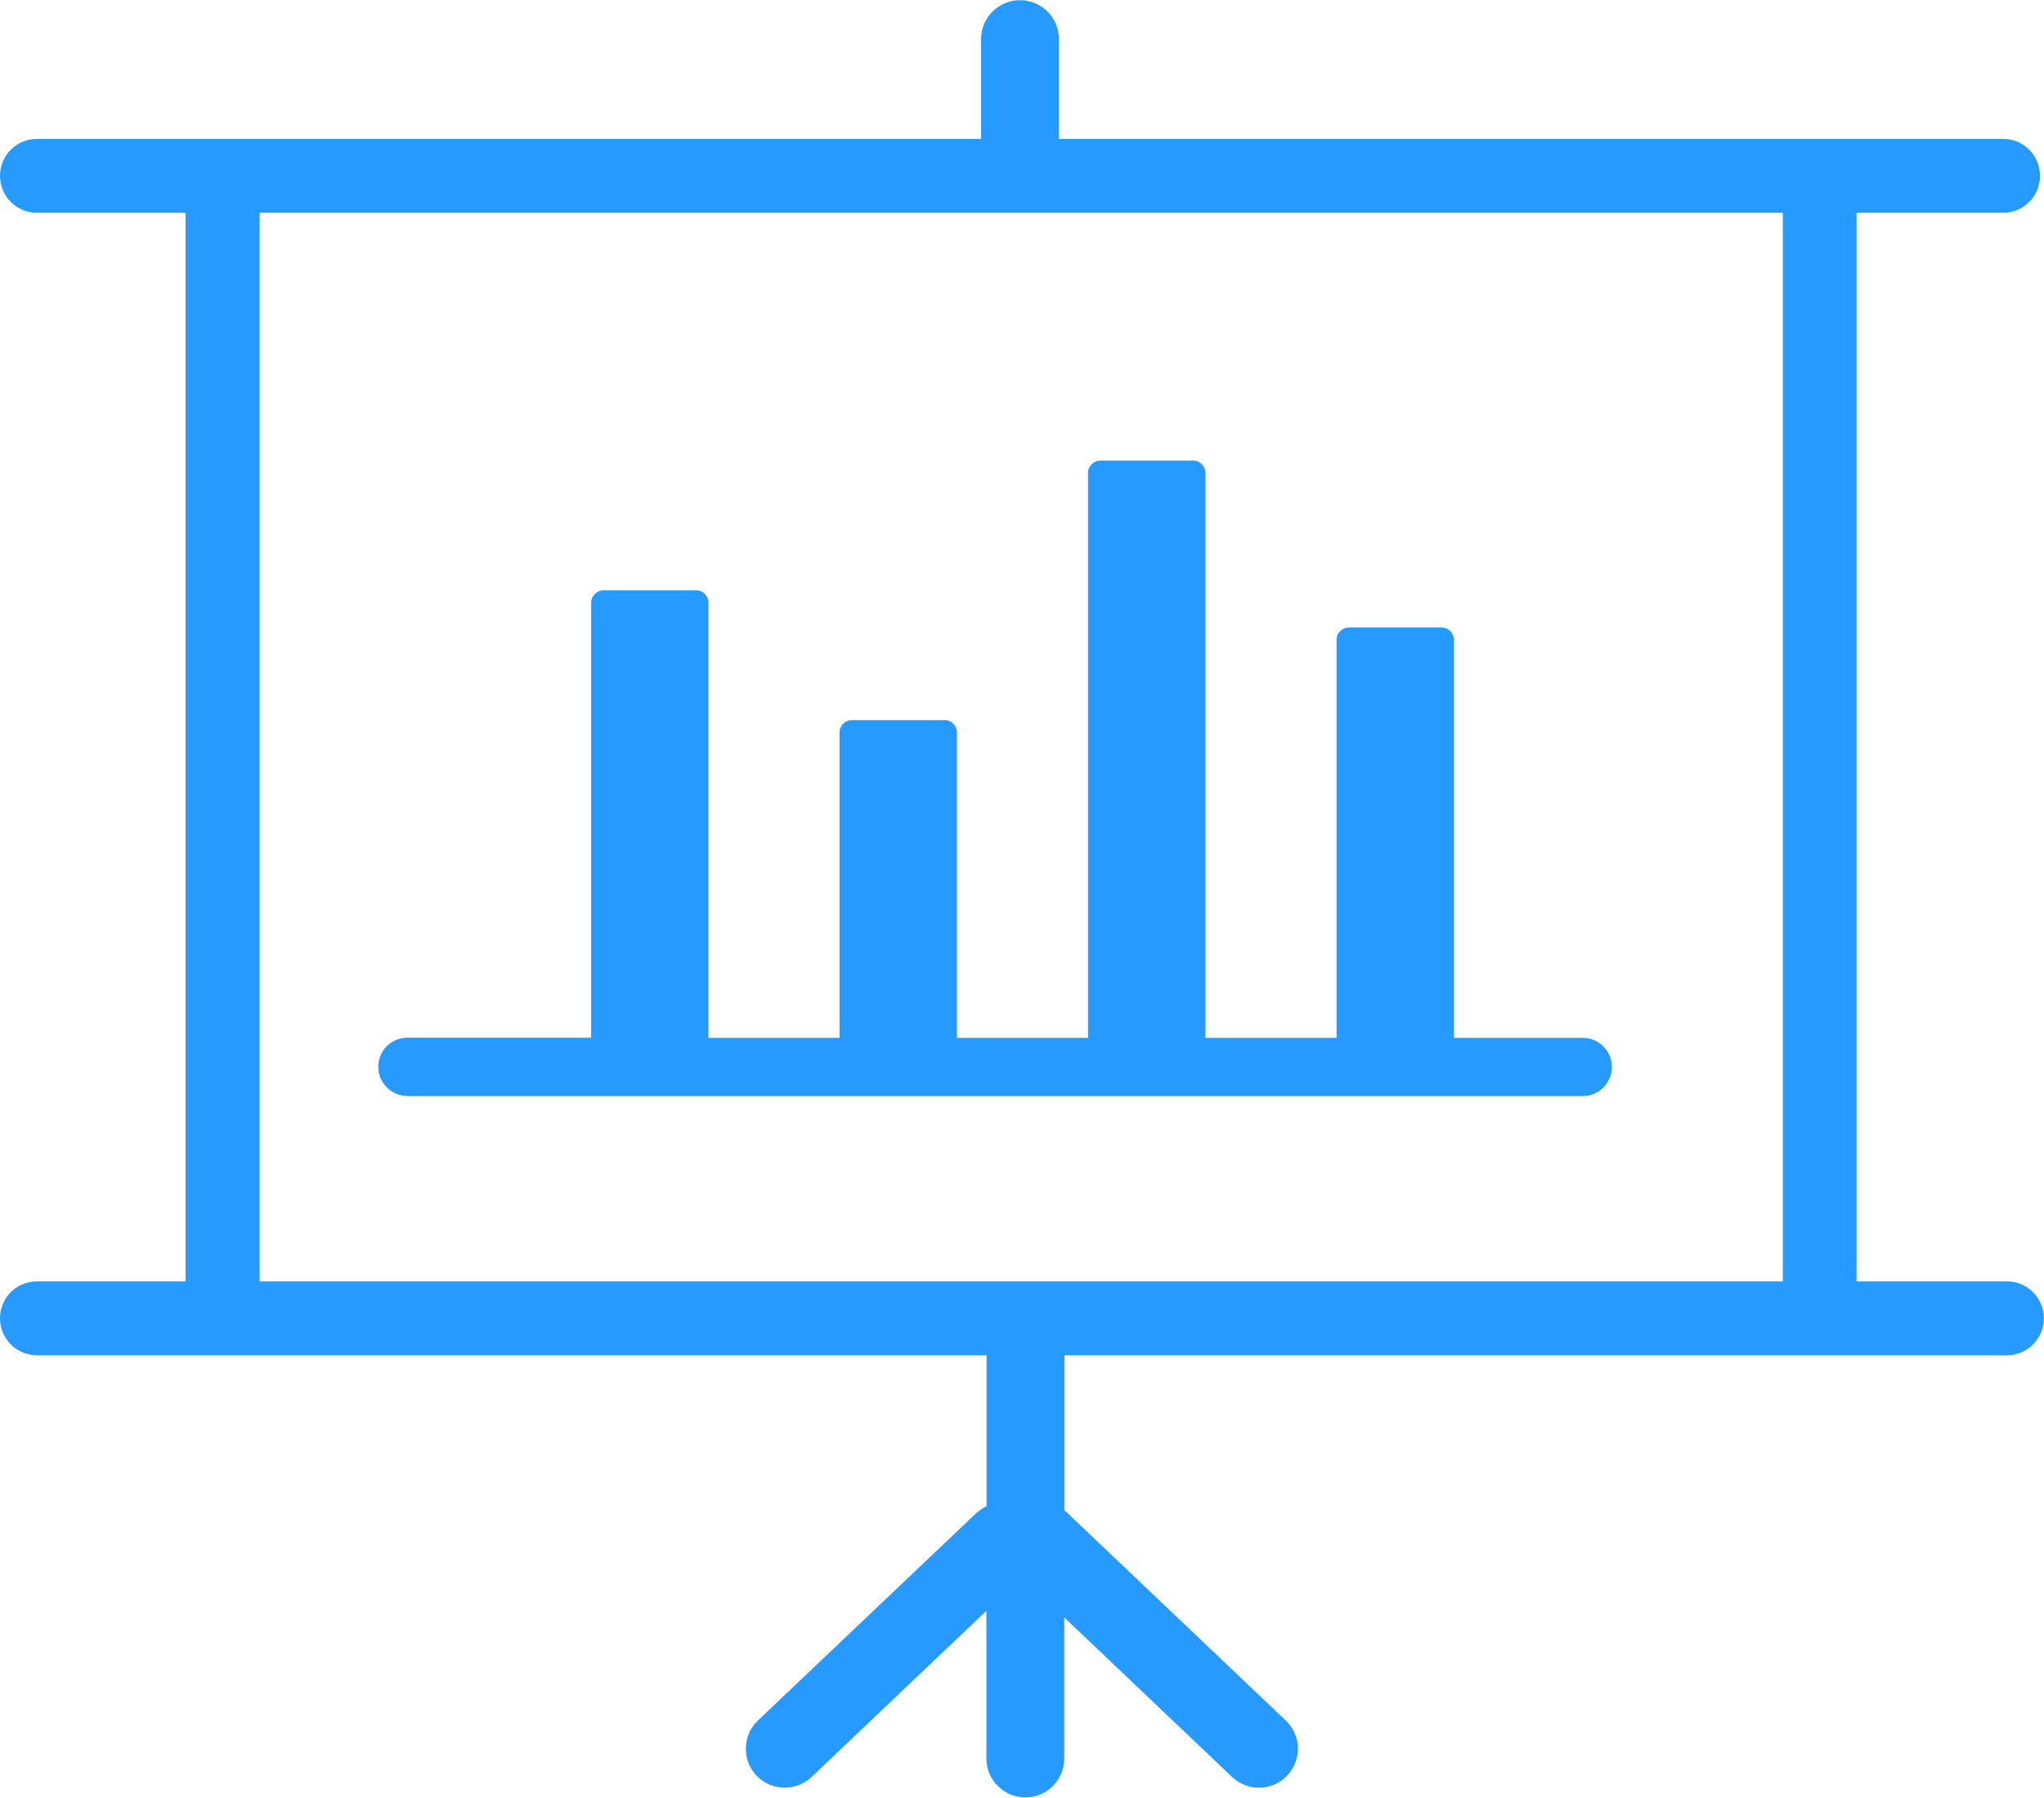
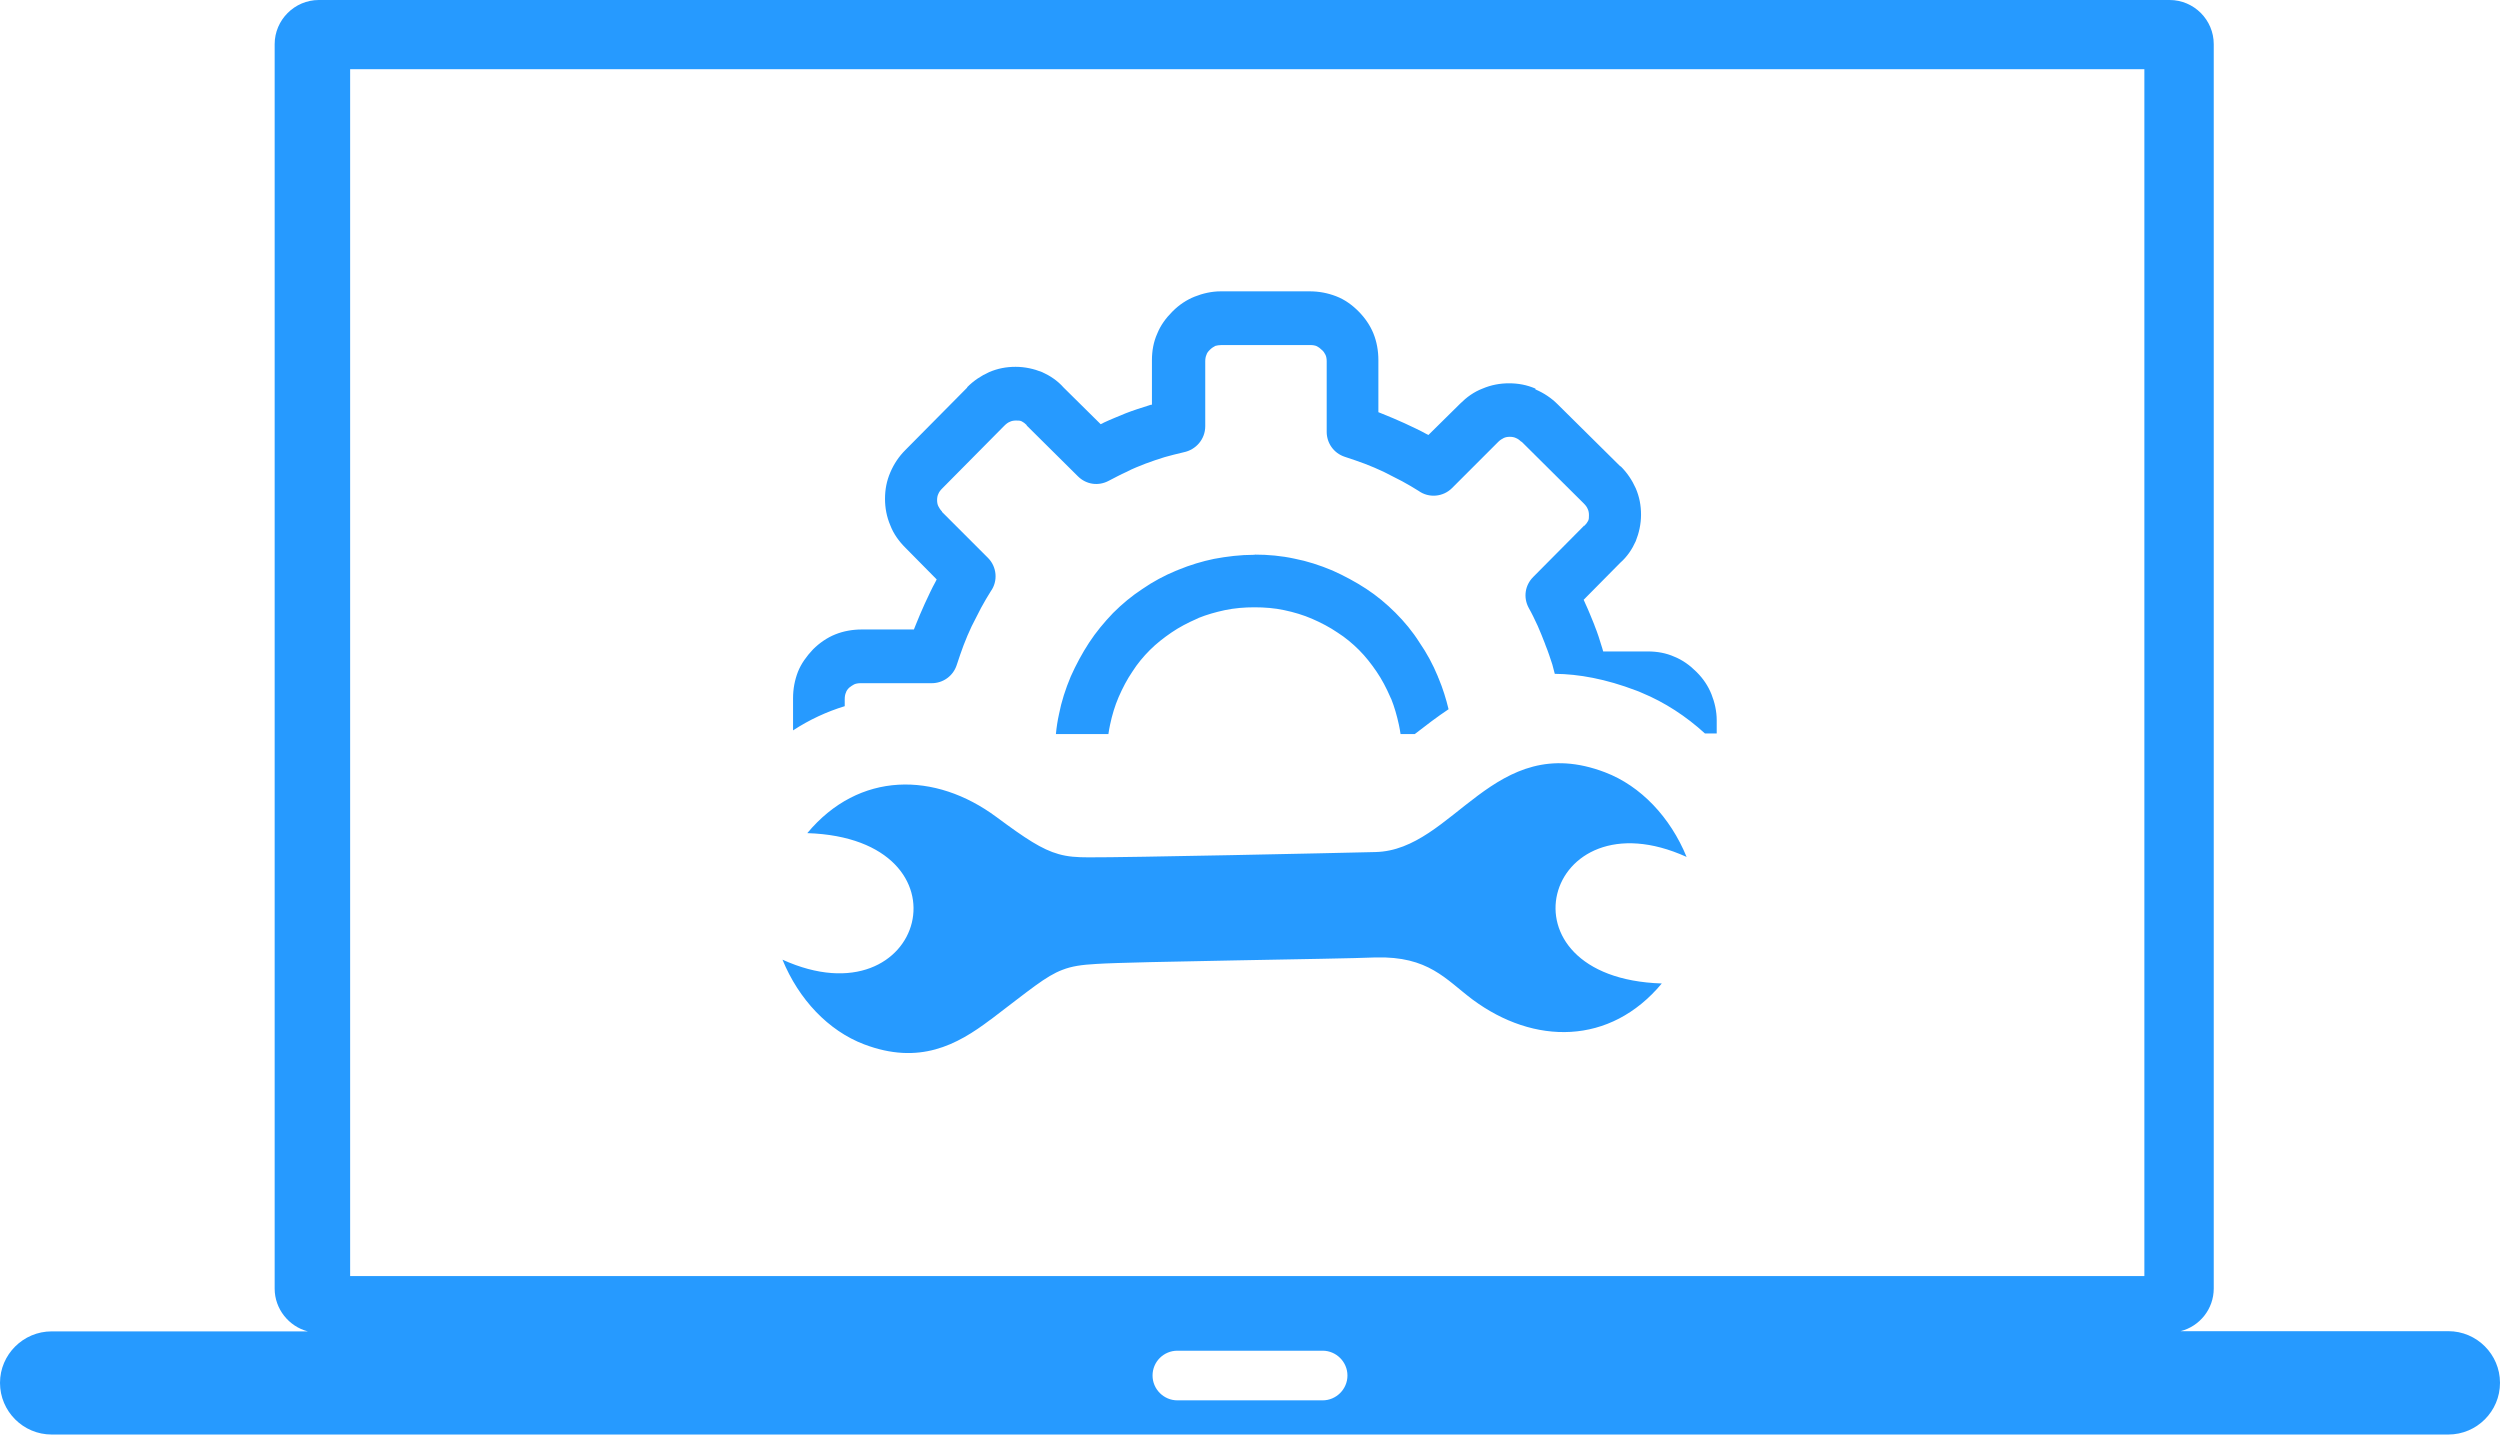
- <svg xmlns="http://www.w3.org/2000/svg" version="1.1" id="Layer_1" x="0px" y="0px" viewBox="0 0 122.88 108.06" style="enable-background:new 0 0 122.88 108.06" xml:space="preserve">
+ <svg xmlns="http://www.w3.org/2000/svg" version="1.1" id="Layer_1" x="0px" y="0px" viewBox="0 0 122.88 70.51" style="enable-background:new 0 0 122.88 70.51" xml:space="preserve">
  <style type="text/css">.st0{fill-rule:evenodd;clip-rule:evenodd;}</style>
  <g>
-     <path class="st0" d="M15.61,12.79v64.24h91.57V12.79H15.61L15.61,12.79z M24.49,65.88c-0.96,0-1.75-0.78-1.75-1.75 c0-0.96,0.78-1.75,1.75-1.75h11.05V36.23c0-0.2,0.08-0.39,0.22-0.52c0.03-0.03,0.06-0.05,0.09-0.08c0.12-0.09,0.27-0.14,0.43-0.14 h5.58c0.2,0,0.39,0.08,0.52,0.22c0.03,0.03,0.06,0.07,0.08,0.1c0.08,0.12,0.13,0.26,0.13,0.42v26.16h7.88V44.03 c0-0.2,0.08-0.39,0.22-0.52c0.13-0.13,0.32-0.22,0.52-0.22h5.58c0.21,0,0.39,0.08,0.52,0.22c0.13,0.13,0.22,0.32,0.22,0.52v18.36 h7.88V28.43c0-0.2,0.08-0.39,0.22-0.52c0.13-0.13,0.32-0.22,0.52-0.22h5.58c0.2,0,0.39,0.08,0.52,0.22l0,0 c0.13,0.13,0.22,0.32,0.22,0.52v33.96h7.88V38.46c0-0.2,0.08-0.39,0.22-0.52l0,0c0.13-0.13,0.32-0.22,0.52-0.22h5.58 c0.2,0,0.38,0.08,0.52,0.22l0,0l0,0c0.13,0.13,0.22,0.32,0.22,0.52v23.93h7.74c0.96,0,1.75,0.78,1.75,1.75 c0,0.96-0.78,1.75-1.75,1.75H24.49L24.49,65.88z M58.67,90.98c0.19-0.18,0.41-0.33,0.64-0.43v-9.08H2.22 C0.99,81.47,0,80.47,0,79.25c0-1.23,0.99-2.22,2.22-2.22h8.94V12.79H2.22C0.99,12.79,0,11.79,0,10.57c0-1.23,0.99-2.22,2.22-2.22 h56.76v-6c0-1.29,1.05-2.34,2.34-2.34c1.29,0,2.34,1.05,2.34,2.34v6h56.76c1.23,0,2.22,0.99,2.22,2.22c0,1.23-0.99,2.22-2.22,2.22 h-8.81v64.24h9.04c1.23,0,2.22,0.99,2.22,2.22c0,1.23-0.99,2.22-2.22,2.22H63.99v9.33c0.07,0.06,0.15,0.12,0.21,0.18l13.1,12.45 c0.94,0.89,0.97,2.37,0.08,3.31c-0.89,0.94-2.37,0.97-3.31,0.08l-10.09-9.59v8.48c0,1.29-1.05,2.34-2.34,2.34 c-1.29,0-2.34-1.05-2.34-2.34v-8.88l-10.51,9.99c-0.94,0.89-2.42,0.85-3.31-0.08c-0.89-0.94-0.85-2.42,0.08-3.31L58.67,90.98 L58.67,90.98z" fill="#269AFF" />
+     <path class="st0" d="M2.54,65.44h12.59c-0.93-0.24-1.63-1.1-1.63-2.1V2.17C13.5,0.98,14.48,0,15.67,0h90.97 c1.2,0,2.17,0.98,2.17,2.17v61.16c0,1.01-0.69,1.86-1.63,2.1h13.16c1.4,0,2.54,1.14,2.54,2.54v0c0,1.4-1.14,2.54-2.54,2.54H2.54 c-1.4,0-2.54-1.14-2.54-2.54v0C0,66.58,1.14,65.44,2.54,65.44L2.54,65.44z M48.68,50.12c-1.65,1.25-3.5,2.24-6.21,1.21 c-1.76-0.67-3.21-2.21-4.01-4.16c7.02,3.18,9.53-5.95,1.22-6.22c2.54-3.05,6.28-3.03,9.3-0.79c1.43,1.06,2.23,1.59,3.05,1.82 c0.45,0.13,0.9,0.16,1.47,0.16c1.93,0.01,12.05-0.21,14.1-0.26c3.86-0.08,5.81-6.01,11.29-3.92c1.76,0.67,3.21,2.21,4.01,4.16 c-7.02-3.18-9.53,5.95-1.22,6.22c-2.54,3.05-6.28,3.03-9.3,0.79c-1.32-0.99-2.16-2.14-4.77-2.07c-1.81,0.08-11.91,0.2-13.73,0.32 c-0.72,0.04-1.2,0.11-1.66,0.29c-0.82,0.31-1.57,0.96-3.52,2.44L48.68,50.12L48.68,50.12z M74.79,21.73 c-0.1-0.1-0.18-0.16-0.28-0.2c-0.08-0.04-0.18-0.06-0.3-0.06c-0.12,0-0.22,0.02-0.3,0.06c-0.08,0.04-0.18,0.1-0.26,0.18l-0.02,0.02 l-2.26,2.26c-0.44,0.44-1.14,0.5-1.64,0.14c-0.26-0.16-0.52-0.32-0.82-0.48c-0.32-0.16-0.62-0.32-0.9-0.46 c-0.3-0.14-0.62-0.28-0.94-0.4c-0.28-0.1-0.6-0.22-0.98-0.34c-0.54-0.18-0.88-0.68-0.88-1.22v-3.47c0-0.12-0.02-0.24-0.06-0.32 c-0.04-0.08-0.1-0.18-0.18-0.24c-0.08-0.08-0.16-0.14-0.24-0.18c-0.08-0.04-0.2-0.06-0.32-0.06h-4.37c-0.12,0-0.22,0.02-0.3,0.04 c-0.08,0.04-0.18,0.1-0.28,0.2c-0.08,0.08-0.14,0.16-0.16,0.24c-0.04,0.08-0.06,0.2-0.06,0.32v3.19c0,0.64-0.46,1.16-1.06,1.28 c-0.34,0.08-0.66,0.16-0.94,0.24c-0.32,0.1-0.62,0.2-0.94,0.32c-0.3,0.12-0.62,0.24-0.92,0.4c-0.32,0.14-0.6,0.3-0.88,0.44 c-0.52,0.28-1.12,0.18-1.52-0.22l-2.5-2.48c-0.02-0.02-0.02-0.02-0.02-0.04c-0.08-0.08-0.16-0.14-0.24-0.18 c-0.08-0.04-0.16-0.04-0.28-0.04c-0.12,0-0.22,0.02-0.3,0.06c-0.1,0.04-0.18,0.1-0.28,0.2l-3.04,3.07c-0.1,0.1-0.16,0.18-0.2,0.28 c-0.04,0.08-0.06,0.18-0.06,0.3s0.02,0.22,0.06,0.3c0.04,0.08,0.1,0.18,0.18,0.26v0.02l2.26,2.26c0.44,0.44,0.5,1.14,0.14,1.64 c-0.16,0.26-0.32,0.52-0.48,0.82c-0.16,0.32-0.32,0.62-0.46,0.9c-0.14,0.3-0.28,0.62-0.4,0.94c-0.1,0.28-0.22,0.6-0.34,0.98 c-0.18,0.54-0.68,0.88-1.22,0.88H42.3c-0.12,0-0.24,0.02-0.32,0.06c-0.08,0.04-0.16,0.1-0.24,0.16c-0.08,0.08-0.14,0.16-0.16,0.24 c-0.04,0.08-0.06,0.2-0.06,0.32v0.35c-0.88,0.27-1.73,0.66-2.54,1.19v-1.58c0-0.46,0.08-0.88,0.24-1.3c0.16-0.4,0.42-0.76,0.74-1.1 c0.32-0.32,0.7-0.58,1.1-0.74c0.4-0.16,0.84-0.24,1.3-0.24h2.56c0.02-0.06,0.06-0.14,0.08-0.2c0.14-0.36,0.3-0.72,0.46-1.08 c0.18-0.38,0.34-0.74,0.52-1.06l0.06-0.12l-1.54-1.56c-0.32-0.32-0.58-0.68-0.74-1.1c-0.18-0.42-0.26-0.86-0.26-1.3 c0-0.46,0.08-0.88,0.26-1.3c0.18-0.42,0.42-0.78,0.74-1.1l3.04-3.07v-0.02c0.32-0.32,0.68-0.56,1.08-0.74 c0.42-0.18,0.84-0.26,1.3-0.26c0.46,0,0.9,0.1,1.3,0.26c0.4,0.18,0.76,0.42,1.06,0.76l1.82,1.8c0.06-0.02,0.12-0.06,0.16-0.08 c0.34-0.16,0.7-0.3,1.08-0.46c0.36-0.14,0.74-0.26,1.12-0.38c0.06-0.02,0.1-0.04,0.16-0.04V17.7c0-0.46,0.08-0.9,0.26-1.3 c0.16-0.4,0.42-0.76,0.74-1.08l0.02-0.02c0.32-0.32,0.68-0.56,1.08-0.72c0.4-0.16,0.84-0.26,1.28-0.26h4.37 c0.46,0,0.88,0.08,1.3,0.24c0.42,0.16,0.78,0.42,1.1,0.74c0.32,0.32,0.58,0.7,0.74,1.1c0.16,0.4,0.24,0.84,0.24,1.3v2.56 c0.06,0.02,0.14,0.06,0.2,0.08c0.36,0.14,0.72,0.3,1.08,0.46c0.38,0.18,0.74,0.34,1.06,0.52l0.12,0.06l1.56-1.54 c0.32-0.32,0.68-0.58,1.1-0.74c0.42-0.18,0.86-0.26,1.3-0.26c0.46,0,0.88,0.08,1.3,0.26v0.04c0.42,0.18,0.78,0.42,1.1,0.74 l3.07,3.04h0.02c0.32,0.32,0.56,0.68,0.74,1.08c0.18,0.42,0.26,0.84,0.26,1.3c0,0.46-0.1,0.9-0.26,1.3 c-0.18,0.4-0.42,0.76-0.76,1.06l-1.8,1.82c0.02,0.06,0.06,0.12,0.08,0.18c0.16,0.34,0.3,0.7,0.44,1.04c0,0.02,0.02,0.04,0.02,0.06 c0.14,0.34,0.26,0.72,0.38,1.12l0.04,0.14h2.2c0.46,0,0.9,0.08,1.3,0.26c0.4,0.16,0.76,0.42,1.08,0.74l0.02,0.02 c0.32,0.32,0.56,0.68,0.72,1.08c0.16,0.4,0.26,0.84,0.26,1.28v0.65H83.8c-0.92-0.84-1.97-1.53-3.11-2 c-0.09-0.04-0.18-0.08-0.27-0.11c-1.5-0.57-2.82-0.81-4-0.82c-0.04-0.15-0.08-0.31-0.12-0.46c-0.1-0.3-0.2-0.62-0.34-0.96 c0-0.02-0.02-0.04-0.02-0.06c-0.12-0.32-0.24-0.6-0.36-0.88c-0.14-0.3-0.28-0.6-0.44-0.88c-0.28-0.52-0.18-1.12,0.22-1.52l2.48-2.5 c0-0.02,0.02-0.02,0.04-0.02c0.08-0.08,0.14-0.16,0.18-0.24c0.04-0.08,0.04-0.16,0.04-0.28c0-0.12-0.02-0.22-0.06-0.3 c-0.04-0.1-0.1-0.18-0.2-0.28l-3.07-3.05L74.79,21.73L74.79,21.73z M61.67,27.26c0.66,0,1.32,0.06,1.96,0.2 c0.62,0.12,1.24,0.32,1.86,0.58c0.58,0.26,1.14,0.56,1.66,0.9c0.52,0.34,1,0.74,1.44,1.18c0.44,0.44,0.84,0.92,1.18,1.46 c0.36,0.52,0.66,1.08,0.9,1.66c0.02,0.04,0.02,0.08,0.04,0.1c0.21,0.5,0.37,1.02,0.49,1.52c-0.57,0.38-1.12,0.8-1.66,1.22h-0.7 c-0.02-0.15-0.05-0.3-0.08-0.45c-0.1-0.46-0.22-0.88-0.38-1.28c-0.02-0.02-0.02-0.04-0.04-0.08c-0.2-0.46-0.42-0.88-0.68-1.26 c-0.26-0.38-0.54-0.74-0.86-1.06c-0.32-0.32-0.68-0.62-1.06-0.86c-0.38-0.26-0.8-0.48-1.26-0.68c-0.42-0.18-0.88-0.32-1.36-0.42 c-0.46-0.1-0.96-0.14-1.46-0.14c-0.5,0-0.98,0.04-1.46,0.14c-0.46,0.1-0.88,0.22-1.28,0.38c-0.02,0.02-0.04,0.02-0.08,0.04 c-0.46,0.2-0.88,0.42-1.26,0.68c-0.38,0.26-0.74,0.54-1.06,0.86c-0.32,0.32-0.62,0.68-0.86,1.06c-0.26,0.38-0.48,0.8-0.68,1.26 c-0.18,0.42-0.32,0.88-0.42,1.36c-0.03,0.15-0.06,0.3-0.08,0.45H51.9c0.03-0.33,0.08-0.65,0.15-0.97c0.12-0.62,0.32-1.24,0.58-1.86 c0.26-0.58,0.56-1.14,0.9-1.66c0.34-0.52,0.74-1,1.18-1.46c0.44-0.44,0.92-0.84,1.44-1.18c0.52-0.36,1.08-0.66,1.66-0.9 c0.04-0.02,0.08-0.02,0.1-0.04c0.58-0.24,1.18-0.42,1.76-0.54c0.64-0.12,1.3-0.2,1.96-0.2H61.67L61.67,27.26z M17.21,3.4h88.19 v59.32H17.21V3.4L17.21,3.4z M57.87,66.39h7.14c0.67,0,1.22,0.55,1.22,1.22l0,0c0,0.67-0.55,1.22-1.22,1.22h-7.14 c-0.67,0-1.22-0.55-1.22-1.22l0,0C56.65,66.93,57.2,66.39,57.87,66.39L57.87,66.39z" fill="#269AFF" />
  </g>
</svg>
